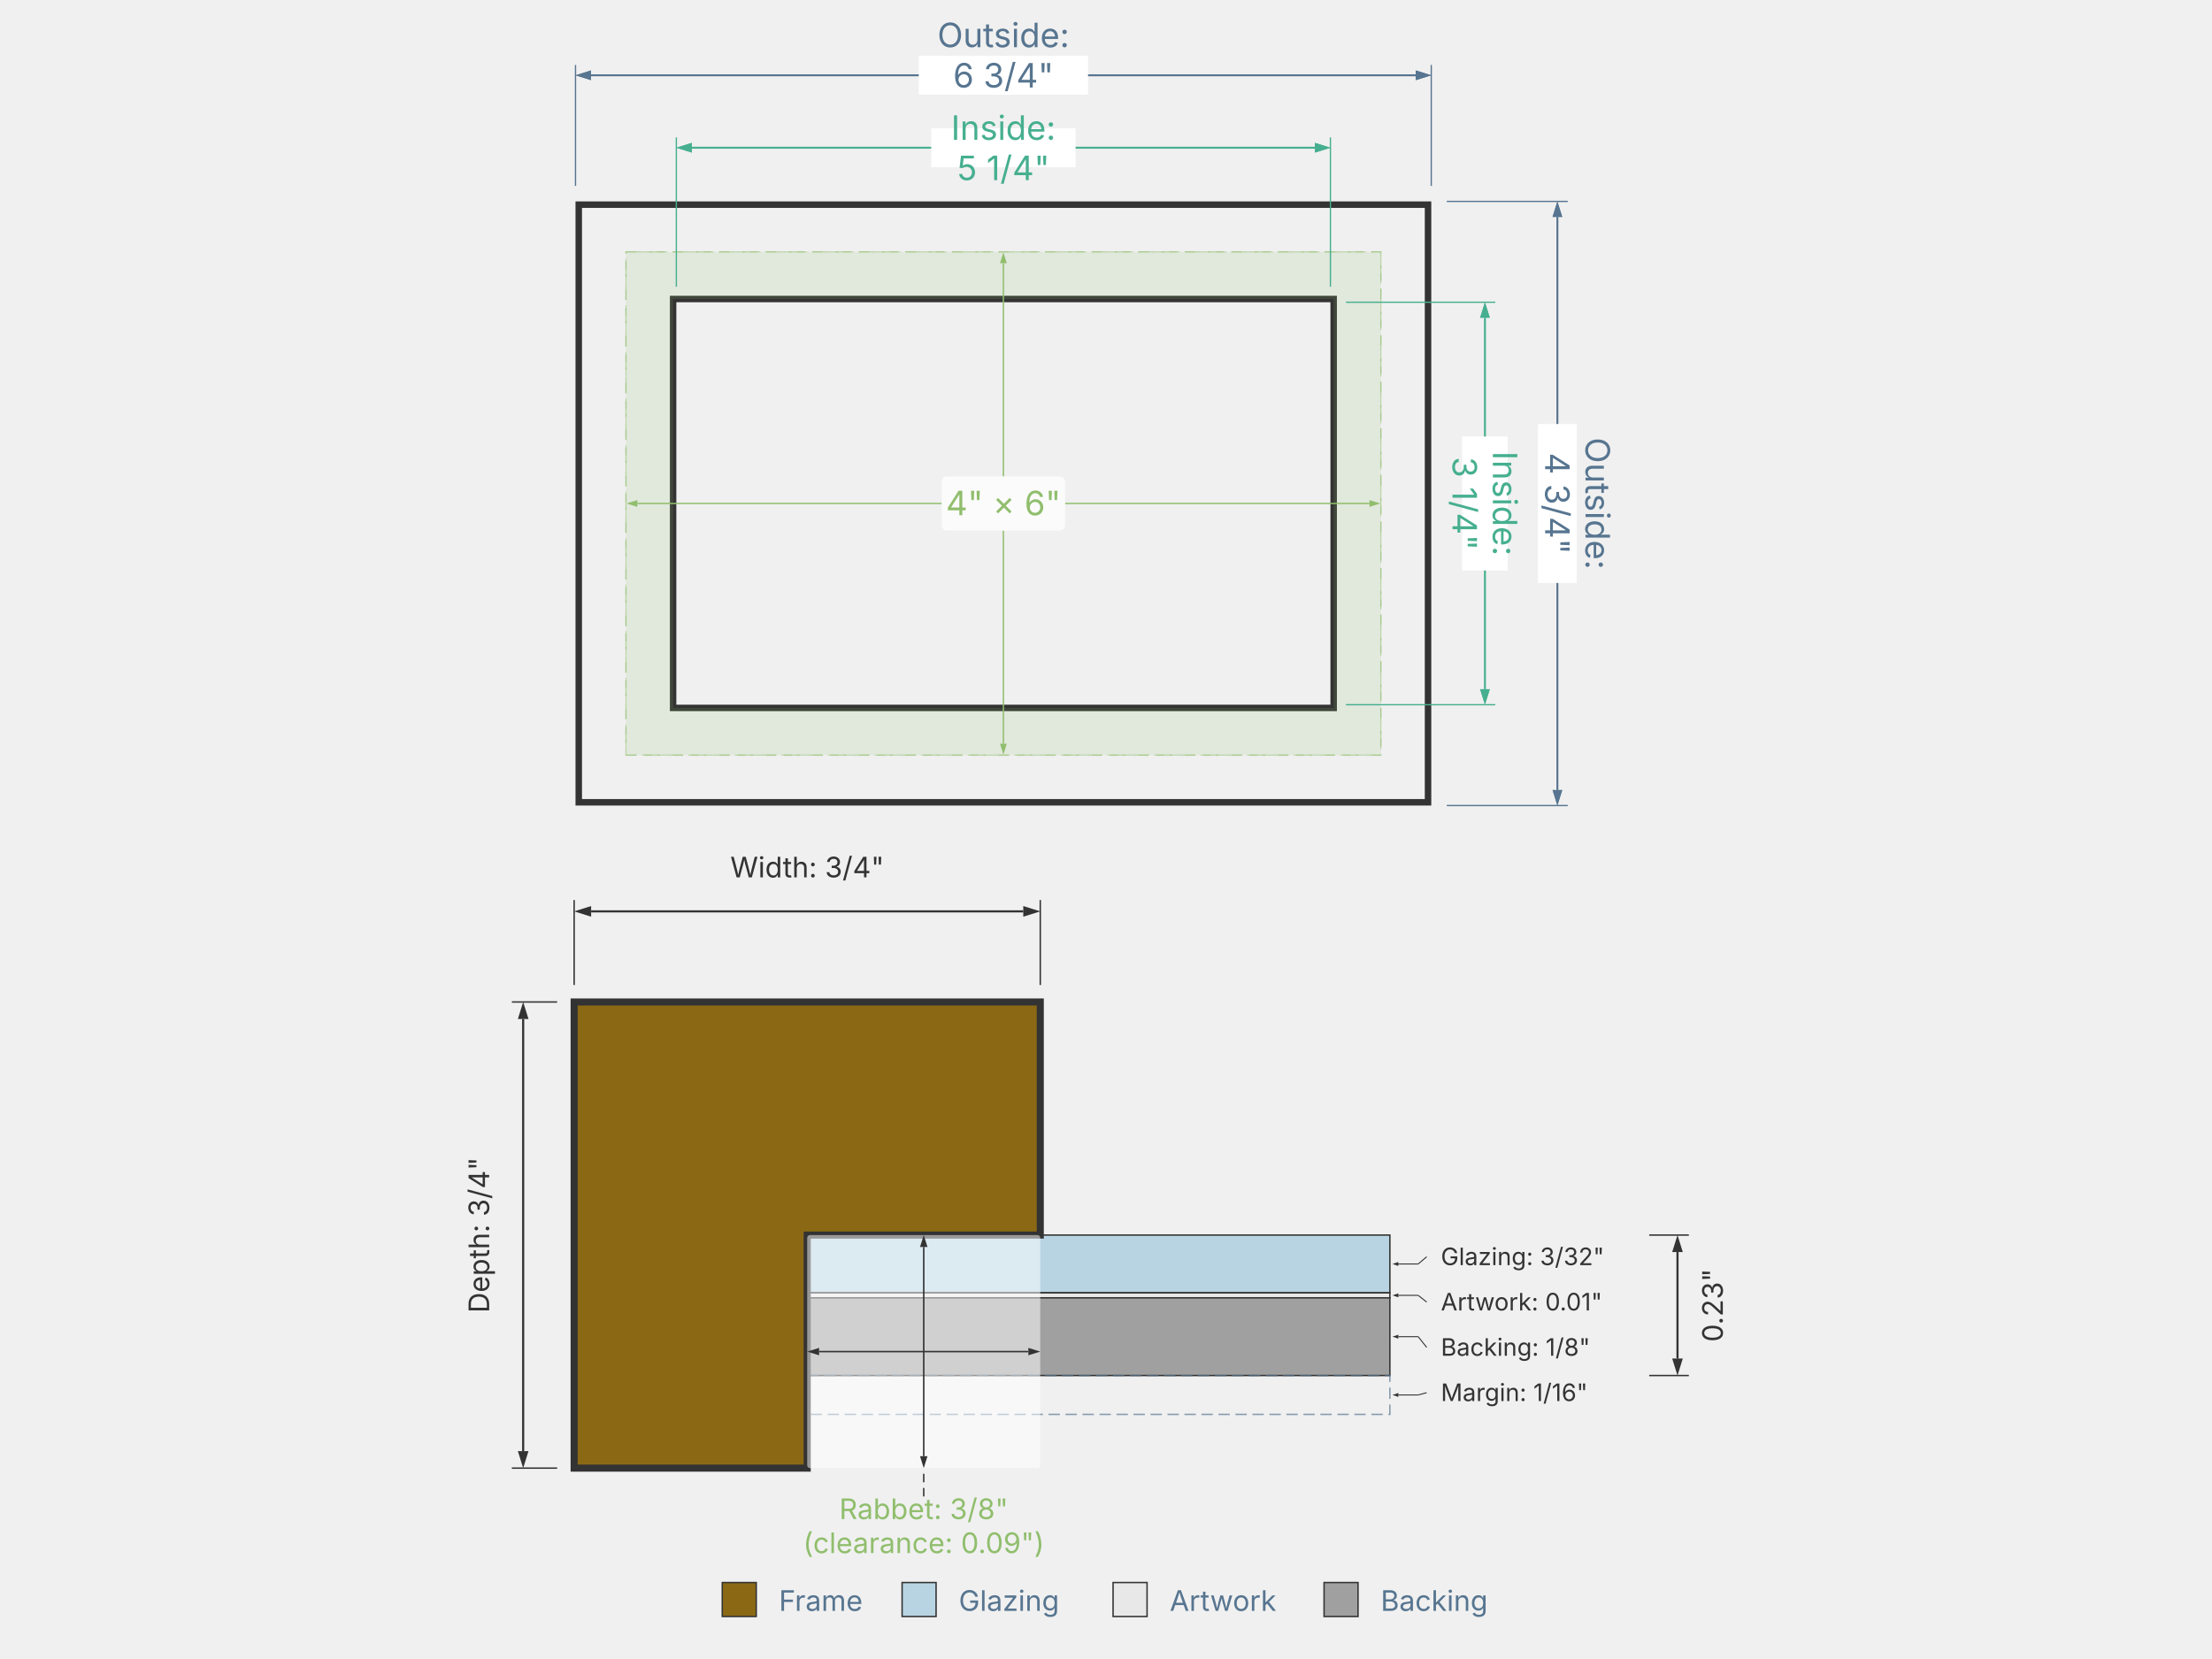
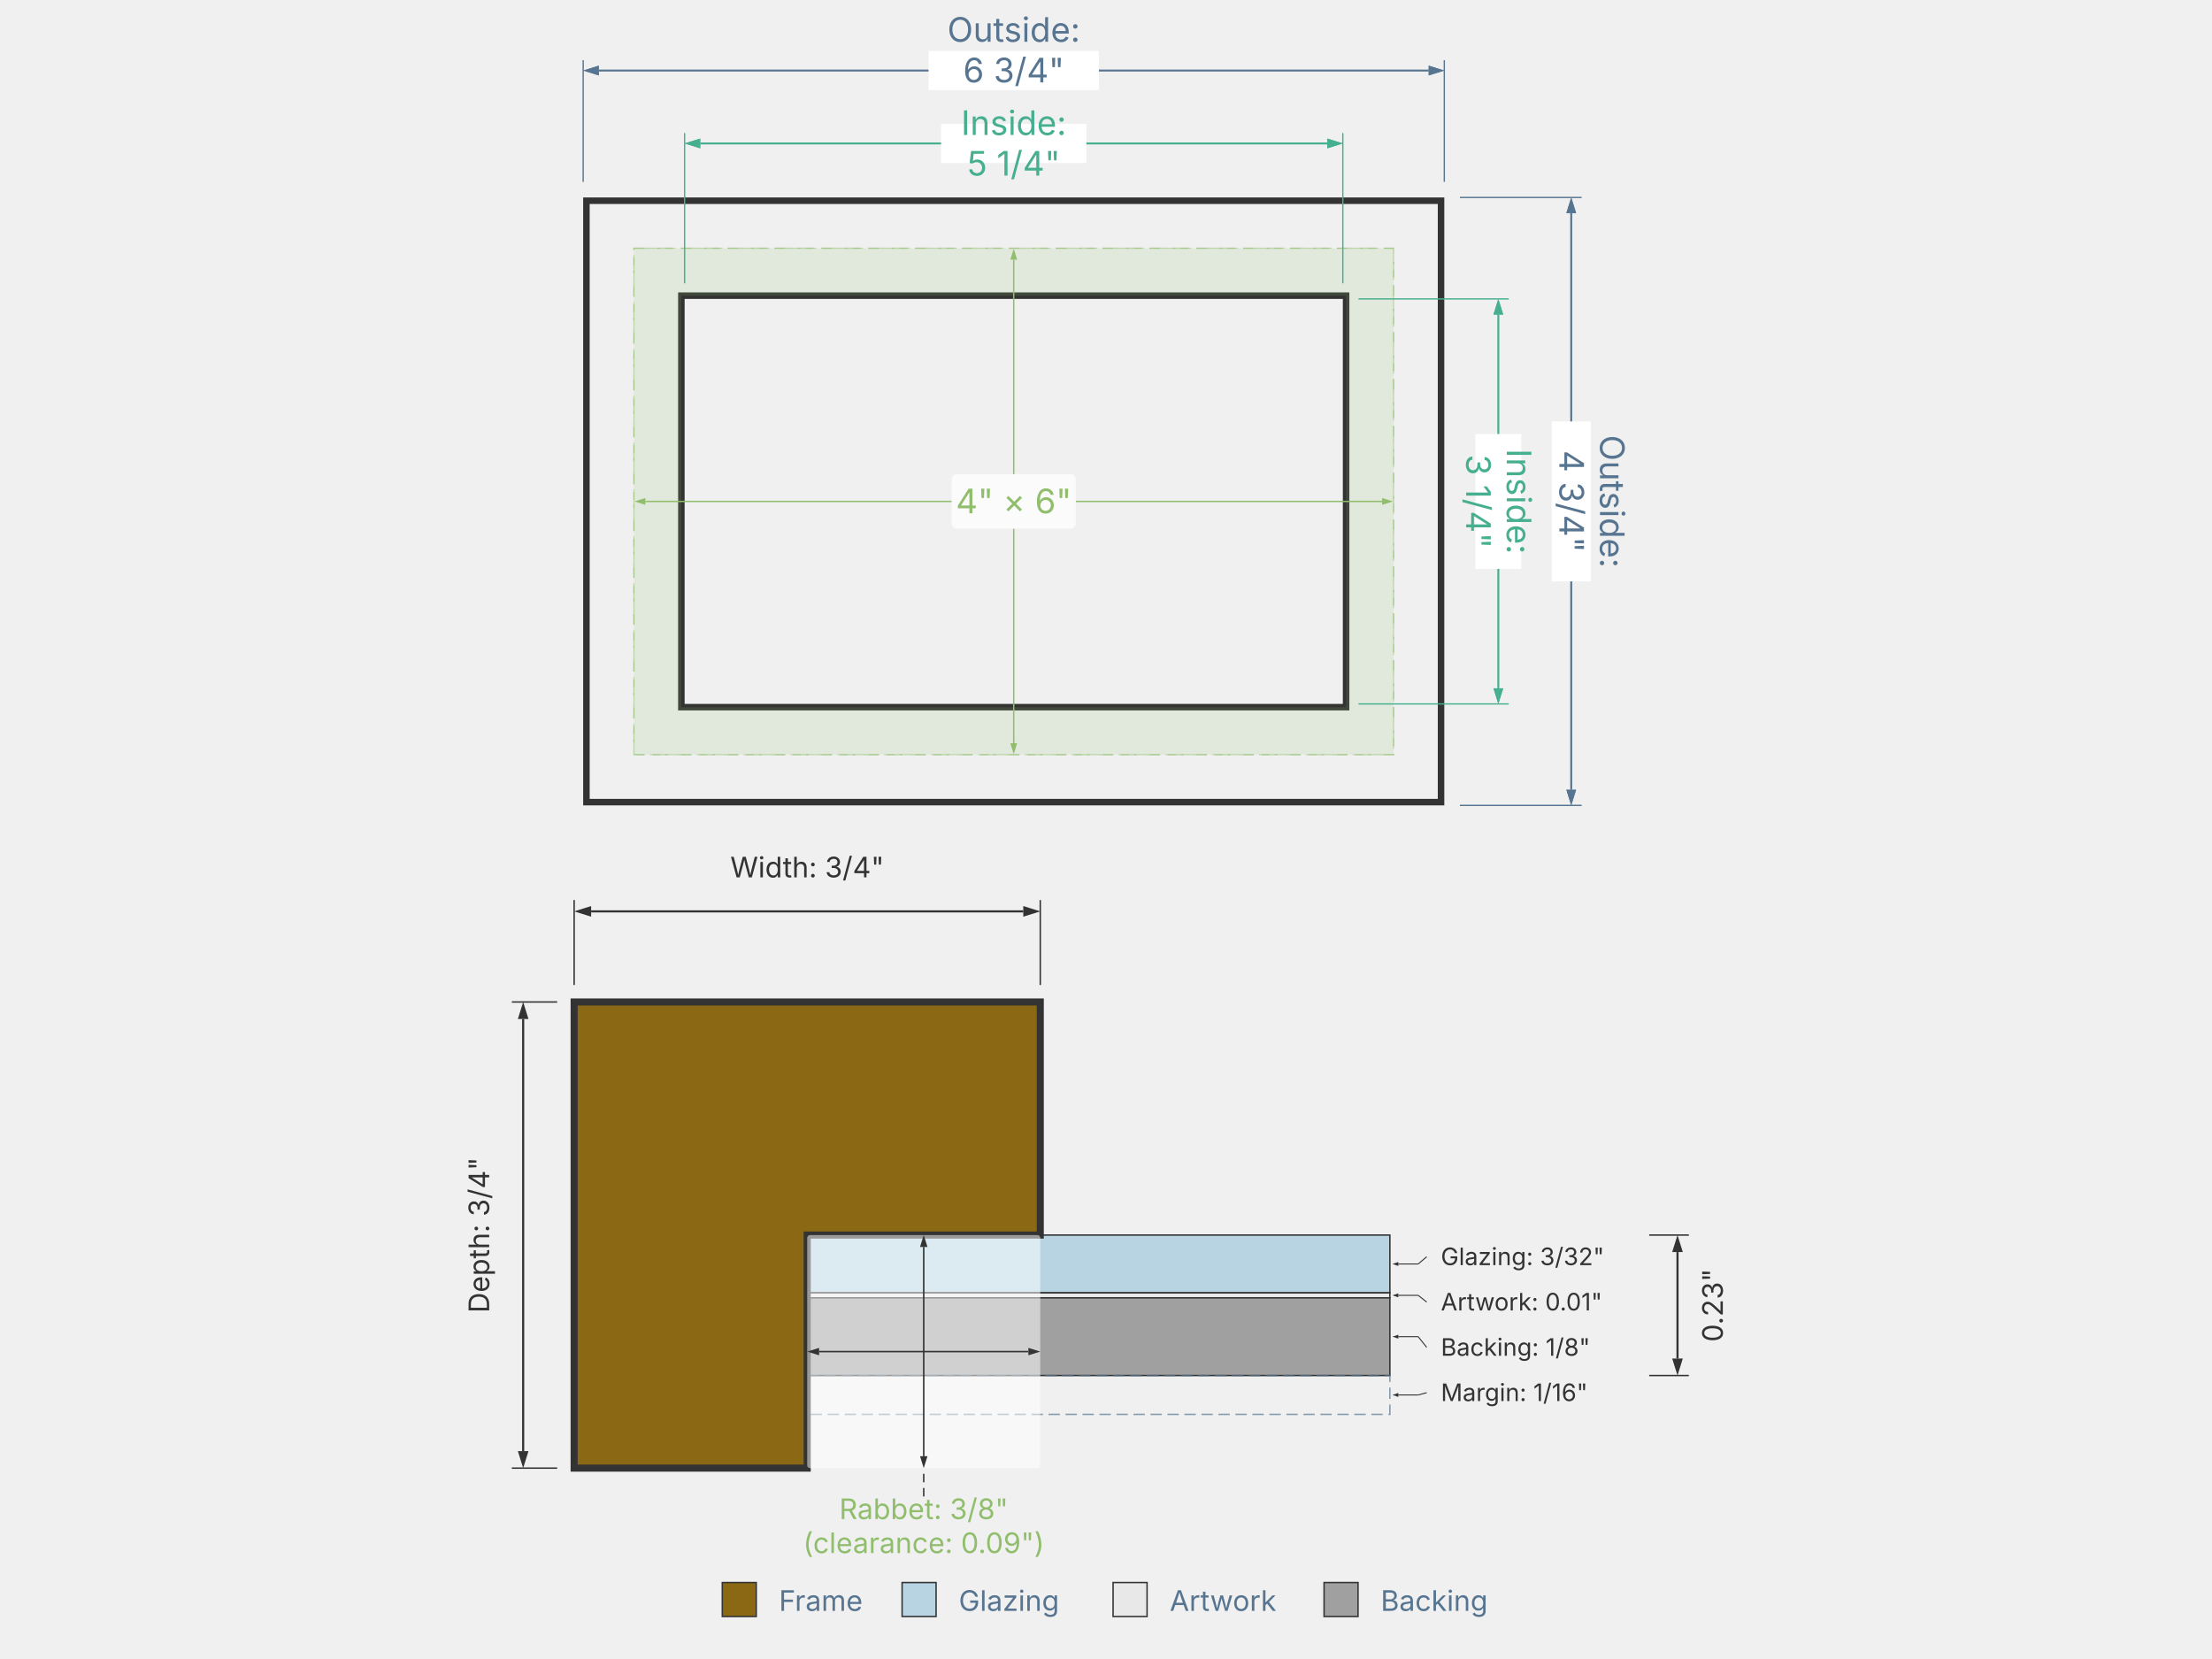
<svg xmlns="http://www.w3.org/2000/svg" viewBox="0 0 800.00 600.00">
-   <g id="plan-view" transform="translate(-11.39, 7.58) scale(0.9357)">
+   <g id="plan-view" transform="translate(-10.01, 5.74) scale(0.9416)">
    <defs>
      <pattern id="hatch" patternUnits="userSpaceOnUse" width="4" height="4">
        <path d="M-1,1 l2,-2 M0,4 l4,-4 M3,5 l2,-2" stroke="#CCCCCC" stroke-width="0.5" />
      </pattern>
    </defs>
    <g id="geometry">
      <rect x="235.87" y="71.00" width="328.26" height="231.00" stroke="#333333" stroke-width="2.5" fill="none" />
      <rect x="272.34" y="107.47" width="255.32" height="158.05" stroke="#333333" stroke-width="2.5" fill="none" />
    </g>
    <g id="rabbet-overlap">
      <path d="M254.11,89.24 h291.79 v194.53 h-291.79 Z M272.34,107.47 v158.05 h255.32 v-158.05 Z" fill="#90be6d" fill-opacity="0.15" fill-rule="evenodd" stroke="none" />
      <rect x="254.11" y="89.24" width="291.79" height="194.53" fill="none" stroke="#90be6d" stroke-width="0.40" stroke-dasharray="4,2" stroke-opacity="0.5" />
    </g>
    <g id="content-boundary">
      <rect x="254.11" y="89.24" width="291.79" height="194.53" stroke="#90be6d" stroke-width="0.5" stroke-dasharray="6,3" fill="none" opacity="0.5" />
    </g>
    <g id="dimensions">
      <g class="dimension">
        <line x1="273.59" y1="102.72" x2="273.59" y2="45.00" stroke="#46af8f" stroke-width="0.5" />
        <line x1="526.41" y1="102.72" x2="526.41" y2="45.00" stroke="#46af8f" stroke-width="0.5" />
        <polygon points="273.59,49.00 279.59,50.88 279.59,47.12" fill="#46af8f" data-arrow="true" />
        <line x1="279.59" y1="49.00" x2="520.41" y2="49.00" stroke="#46af8f" stroke-width="0.75" />
        <polygon points="526.41,49.00 520.41,47.12 520.41,50.88" fill="#46af8f" data-arrow="true" />
        <rect x="372.10" y="41.50" width="55.80" height="15.00" fill="#FFFFFF" stroke="none" />
        <polygon points="273.59,49.00 279.59,50.88 279.59,47.12" fill="#46af8f" data-arrow="true" />
        <polygon points="526.41,49.00 520.41,47.12 520.41,50.88" fill="#46af8f" data-arrow="true" />
      </g>
      <g class="dimension">
        <line x1="234.62" y1="63.75" x2="234.62" y2="17.00" stroke="#577590" stroke-width="0.5" />
        <line x1="565.38" y1="63.75" x2="565.38" y2="17.00" stroke="#577590" stroke-width="0.5" />
        <polygon points="234.62,21.00 240.62,22.88 240.62,19.12" fill="#577590" data-arrow="true" />
        <line x1="240.62" y1="21.00" x2="559.38" y2="21.00" stroke="#577590" stroke-width="0.75" />
        <polygon points="565.38,21.00 559.38,19.12 559.38,22.88" fill="#577590" data-arrow="true" />
        <rect x="367.28" y="13.50" width="65.44" height="15.00" fill="#FFFFFF" stroke="none" />
        <polygon points="234.62,21.00 240.62,22.88 240.62,19.12" fill="#577590" data-arrow="true" />
        <polygon points="565.38,21.00 559.38,19.12 559.38,22.88" fill="#577590" data-arrow="true" />
      </g>
      <g class="dimension">
        <line x1="532.41" y1="108.72" x2="590.13" y2="108.72" stroke="#46af8f" stroke-width="0.5" />
        <line x1="532.41" y1="264.28" x2="590.13" y2="264.28" stroke="#46af8f" stroke-width="0.5" />
        <polygon points="586.13,108.72 584.26,114.72 588.01,114.72" fill="#46af8f" data-arrow="true" />
        <line x1="586.13" y1="114.72" x2="586.13" y2="258.28" stroke="#46af8f" stroke-width="0.75" />
        <polygon points="586.13,264.28 588.01,258.28 584.26,258.28" fill="#46af8f" data-arrow="true" />
        <rect x="577.33" y="160.60" width="17.60" height="51.80" fill="#FFFFFF" stroke="none" />
        <polygon points="586.13,108.72 584.26,114.72 588.01,114.72" fill="#46af8f" data-arrow="true" />
        <polygon points="586.13,264.28 588.01,258.28 584.26,258.28" fill="#46af8f" data-arrow="true" />
      </g>
      <g class="dimension">
        <line x1="571.38" y1="69.75" x2="618.13" y2="69.75" stroke="#577590" stroke-width="0.5" />
        <line x1="571.38" y1="303.25" x2="618.13" y2="303.25" stroke="#577590" stroke-width="0.5" />
        <polygon points="614.13,69.75 612.26,75.75 616.01,75.75" fill="#577590" data-arrow="true" />
        <line x1="614.13" y1="75.75" x2="614.13" y2="297.25" stroke="#577590" stroke-width="0.75" />
        <polygon points="614.13,303.25 616.01,297.25 612.26,297.25" fill="#577590" data-arrow="true" />
        <rect x="606.63" y="155.78" width="15.00" height="61.44" fill="#FFFFFF" stroke="none" />
        <polygon points="614.13,69.75 612.26,75.75 616.01,75.75" fill="#577590" data-arrow="true" />
        <polygon points="614.13,303.25 616.01,297.25 612.26,297.25" fill="#577590" data-arrow="true" />
      </g>
-       <text transform="translate(400.00, 41.20)" fill="#46af8f" font-family="Inter, system-ui, -apple-system, sans-serif" font-size="13px" text-anchor="middle" dominant-baseline="central">Inside:</text>
-       <text transform="translate(400.00, 56.80)" fill="#46af8f" font-family="Inter, system-ui, -apple-system, sans-serif" font-size="13px" text-anchor="middle" dominant-baseline="central">5 1/4"</text>
-       <text transform="translate(400.00, 5.40)" fill="#577590" font-family="Inter, system-ui, -apple-system, sans-serif" font-size="13px" text-anchor="middle" dominant-baseline="central">Outside:</text>
-       <text transform="translate(400.00, 21.00)" fill="#577590" font-family="Inter, system-ui, -apple-system, sans-serif" font-size="13px" text-anchor="middle" dominant-baseline="central">6 3/4"</text>
-       <text transform="rotate(90 593.93 186.50)" x="593.93" y="186.50" fill="#46af8f" font-family="Inter, system-ui, -apple-system, sans-serif" font-size="13px" text-anchor="middle" dominant-baseline="central">Inside:</text>
-       <text transform="rotate(90 578.33 186.50)" x="578.33" y="186.50" fill="#46af8f" font-family="Inter, system-ui, -apple-system, sans-serif" font-size="13px" text-anchor="middle" dominant-baseline="central">3 1/4"</text>
-       <text transform="rotate(90 629.73 186.50)" x="629.73" y="186.50" fill="#577590" font-family="Inter, system-ui, -apple-system, sans-serif" font-size="13px" text-anchor="middle" dominant-baseline="central">Outside:</text>
-       <text transform="rotate(90 614.13 186.50)" x="614.13" y="186.50" fill="#577590" font-family="Inter, system-ui, -apple-system, sans-serif" font-size="13px" text-anchor="middle" dominant-baseline="central">4 3/4"</text>
+       <text transform="translate(400.00, 45.75)" fill="#46af8f" font-family="Inter, system-ui, -apple-system, sans-serif" font-size="13px" text-anchor="middle">Inside:</text>
+       <text transform="translate(400.00, 61.35)" fill="#46af8f" font-family="Inter, system-ui, -apple-system, sans-serif" font-size="13px" text-anchor="middle">5 1/4"</text>
+       <text transform="translate(400.00, 9.95)" fill="#577590" font-family="Inter, system-ui, -apple-system, sans-serif" font-size="13px" text-anchor="middle">Outside:</text>
+       <text transform="translate(400.00, 25.55)" fill="#577590" font-family="Inter, system-ui, -apple-system, sans-serif" font-size="13px" text-anchor="middle">6 3/4"</text>
+       <text transform="rotate(90 593.93 186.50)" x="593.93" y="191.05" fill="#46af8f" font-family="Inter, system-ui, -apple-system, sans-serif" font-size="13px" text-anchor="middle">Inside:</text>
+       <text transform="rotate(90 578.33 186.50)" x="578.33" y="191.05" fill="#46af8f" font-family="Inter, system-ui, -apple-system, sans-serif" font-size="13px" text-anchor="middle">3 1/4"</text>
+       <text transform="rotate(90 629.73 186.50)" x="629.73" y="191.05" fill="#577590" font-family="Inter, system-ui, -apple-system, sans-serif" font-size="13px" text-anchor="middle">Outside:</text>
+       <text transform="rotate(90 614.13 186.50)" x="614.13" y="191.05" fill="#577590" font-family="Inter, system-ui, -apple-system, sans-serif" font-size="13px" text-anchor="middle">4 3/4"</text>
    </g>
    <g id="artwork-indicator">
      <polygon points="254.31,186.50 258.51,187.81 258.51,185.19" fill="#90be6d" data-arrow="true" />
      <line x1="258.51" y1="186.50" x2="376.17" y2="186.50" stroke="#90be6d" stroke-width="0.525" />
      <line x1="423.83" y1="186.50" x2="541.49" y2="186.50" stroke="#90be6d" stroke-width="0.525" />
      <polygon points="545.69,186.50 541.49,185.19 541.49,187.81" fill="#90be6d" data-arrow="true" />
      <polygon points="400.00,89.44 398.69,93.64 401.31,93.64" fill="#90be6d" data-arrow="true" />
      <line x1="400.00" y1="93.64" x2="400.00" y2="176.05" stroke="#90be6d" stroke-width="0.525" />
      <line x1="400.00" y1="196.95" x2="400.00" y2="279.36" stroke="#90be6d" stroke-width="0.525" />
      <polygon points="400.00,283.56 401.31,279.36 398.69,279.36" fill="#90be6d" data-arrow="true" />
      <rect x="376.17" y="176.05" width="47.65" height="20.90" fill="#FFFFFF" fill-opacity="0.75" stroke="none" rx="2" />
      <text transform="translate(400.00, 191.05)" fill="#90be6d" font-family="Inter, system-ui, -apple-system, sans-serif" font-size="13.00px" text-anchor="middle">4" × 6"</text>
    </g>
  </g>
  <g id="section-view" transform="translate(-9.68, 310.15) scale(1.0242)">
    <defs>
      <pattern id="hatch" patternUnits="userSpaceOnUse" width="4" height="4">
        <path d="M-1,1 l2,-2 M0,4 l4,-4 M3,5 l2,-2" stroke="#CCCCCC" stroke-width="0.5" />
      </pattern>
    </defs>
    <g id="section-content" transform="translate(2.50, 0)">
      <g id="section-geometry">
        <rect x="291.99" y="133.30" width="205.75" height="20.41" stroke="#333333" stroke-width="0.5" fill="#B8D4E3" />
        <rect x="291.99" y="153.71" width="205.75" height="1.76" stroke="#333333" stroke-width="0.5" fill="#E8E8E8" />
        <rect x="291.99" y="155.47" width="205.75" height="27.43" stroke="#333333" stroke-width="0.5" fill="#A0A0A0" />
        <rect x="291.99" y="182.90" width="205.75" height="13.72" stroke="#577590" stroke-width="0.5" stroke-dasharray="4,2" fill="none" opacity="0.7" />
        <polygon points="209.69,51.00 374.29,51.00 374.29,133.30 291.99,133.30 291.99,215.60 209.69,215.60" stroke="#333333" stroke-width="2.5" fill="#8B6914" />
      </g>
      <g id="section-dimensions">
        <line x1="203.69" y1="51.00" x2="187.69" y2="51.00" stroke="#333333" stroke-width="0.5" />
        <line x1="203.69" y1="215.60" x2="187.69" y2="215.60" stroke="#333333" stroke-width="0.5" />
        <polygon points="191.69,51.00 189.82,57.00 193.57,57.00" fill="#333333" data-arrow="true" />
        <line x1="191.69" y1="57.00" x2="191.69" y2="209.60" stroke="#333333" stroke-width="0.75" />
        <polygon points="191.69,215.60 193.57,209.60 189.82,209.60" fill="#333333" data-arrow="true" />
        <text x="179.69" y="133.30" fill="#333333" font-family="Inter, system-ui, -apple-system, sans-serif" font-size="10px" text-anchor="middle" transform="rotate(-90 179.69 133.30)">Depth: 3/4"</text>
        <line x1="209.69" y1="45.00" x2="209.69" y2="15.00" stroke="#333333" stroke-width="0.5" />
        <line x1="374.29" y1="45.00" x2="374.29" y2="15.00" stroke="#333333" stroke-width="0.5" />
        <polygon points="209.69,19.00 215.69,20.88 215.69,17.12" fill="#333333" data-arrow="true" />
        <line x1="215.69" y1="19.00" x2="368.29" y2="19.00" stroke="#333333" stroke-width="0.75" />
        <polygon points="374.29,19.00 368.29,17.12 368.29,20.88" fill="#333333" data-arrow="true" />
        <text transform="translate(291.99, 7.00)" fill="#333333" font-family="Inter, system-ui, -apple-system, sans-serif" font-size="10px" text-anchor="middle">Width: 3/4"</text>
        <rect x="291.99" y="133.30" width="82.30" height="82.30" fill="#FFFFFF" fill-opacity="0.5" stroke="none" rx="1" />
        <polygon points="291.99,174.45 296.19,175.76 296.19,173.14" fill="#333333" data-arrow="true" />
        <line x1="296.19" y1="174.45" x2="370.09" y2="174.45" stroke="#333333" stroke-width="0.525" />
        <polygon points="374.29,174.45 370.09,173.14 370.09,175.76" fill="#333333" data-arrow="true" />
        <polygon points="333.14,133.30 331.83,137.50 334.46,137.50" fill="#333333" data-arrow="true" />
        <line x1="333.14" y1="137.50" x2="333.14" y2="211.40" stroke="#333333" stroke-width="0.525" />
        <polygon points="333.14,215.60 334.46,211.40 331.83,211.40" fill="#333333" data-arrow="true" />
        <polygon points="498.64,143.51 500.74,144.21 500.74,142.81" fill="#333333" data-arrow="true" />
        <line x1="500.74" y1="143.51" x2="507.74" y2="143.51" stroke="#333333" stroke-width="0.35" />
        <line x1="507.74" y1="143.51" x2="510.74" y2="140.96" stroke="#333333" stroke-width="0.35" />
        <text transform="translate(515.74, 143.92)" fill="#333333" font-family="Inter, system-ui, -apple-system, sans-serif" font-size="8.5px">Glazing: 3/32"</text>
        <polygon points="498.64,154.59 500.74,155.29 500.74,153.89" fill="#333333" data-arrow="true" />
        <line x1="500.74" y1="154.59" x2="507.74" y2="154.59" stroke="#333333" stroke-width="0.35" />
        <line x1="507.74" y1="154.59" x2="510.74" y2="156.96" stroke="#333333" stroke-width="0.35" />
        <text transform="translate(515.74, 159.92)" fill="#333333" font-family="Inter, system-ui, -apple-system, sans-serif" font-size="8.5px">Artwork: 0.01"</text>
        <polygon points="498.64,169.18 500.74,169.88 500.74,168.48" fill="#333333" data-arrow="true" />
        <line x1="500.74" y1="169.18" x2="507.74" y2="169.18" stroke="#333333" stroke-width="0.35" />
        <line x1="507.74" y1="169.18" x2="510.74" y2="172.96" stroke="#333333" stroke-width="0.35" />
        <text transform="translate(515.74, 175.92)" fill="#333333" font-family="Inter, system-ui, -apple-system, sans-serif" font-size="8.5px">Backing: 1/8"</text>
        <polygon points="498.64,189.76 500.74,190.46 500.74,189.06" fill="#333333" data-arrow="true" />
        <line x1="500.74" y1="189.76" x2="507.74" y2="189.76" stroke="#333333" stroke-width="0.35" />
        <line x1="507.74" y1="189.76" x2="510.74" y2="188.96" stroke="#333333" stroke-width="0.35" />
        <text transform="translate(515.74, 191.92)" fill="#333333" font-family="Inter, system-ui, -apple-system, sans-serif" font-size="8.5px">Margin: 1/16"</text>
        <line x1="589.31" y1="133.30" x2="603.31" y2="133.30" stroke="#333333" stroke-width="0.5" />
        <line x1="589.31" y1="182.90" x2="603.31" y2="182.90" stroke="#333333" stroke-width="0.5" />
        <polygon points="599.31,133.30 597.43,139.30 601.18,139.30" fill="#333333" data-arrow="true" />
        <line x1="599.31" y1="139.30" x2="599.31" y2="176.90" stroke="#333333" stroke-width="0.75" />
        <polygon points="599.31,182.90 601.18,176.90 597.43,176.90" fill="#333333" data-arrow="true" />
        <text x="615.31" y="158.10" fill="#333333" font-family="Inter, system-ui, -apple-system, sans-serif" font-size="10px" text-anchor="middle" transform="rotate(-90 615.31 158.10)">0.23"</text>
        <line x1="333.14" y1="217.60" x2="333.14" y2="227.60" stroke="#333333" stroke-width="0.5" stroke-dasharray="3,2" />
        <text transform="translate(333.14, 233.60)" fill="#90be6d" font-family="Inter, system-ui, -apple-system, sans-serif" font-size="10px" text-anchor="middle">Rabbet: 3/8"</text>
        <text transform="translate(333.14, 245.60)" fill="#90be6d" font-family="Inter, system-ui, -apple-system, sans-serif" font-size="10px" text-anchor="middle">(clearance: 0.09")</text>
      </g>
    </g>
    <g id="legend">
      <rect x="264.50" y="256.00" width="12" height="12" fill="#8B6914" stroke="#333333" stroke-width="0.5" />
      <text transform="translate(284.50, 266.00)" fill="#577590" font-family="Inter, system-ui, -apple-system, sans-serif" font-size="10px">Frame</text>
      <rect x="328.00" y="256.00" width="12" height="12" fill="#B8D4E3" stroke="#333333" stroke-width="0.5" />
      <text transform="translate(348.00, 266.00)" fill="#577590" font-family="Inter, system-ui, -apple-system, sans-serif" font-size="10px">Glazing</text>
      <rect x="402.50" y="256.00" width="12" height="12" fill="#E8E8E8" stroke="#333333" stroke-width="0.5" />
      <text transform="translate(422.50, 266.00)" fill="#577590" font-family="Inter, system-ui, -apple-system, sans-serif" font-size="10px">Artwork</text>
      <rect x="477.00" y="256.00" width="12" height="12" fill="#A0A0A0" stroke="#333333" stroke-width="0.5" />
      <text transform="translate(497.00, 266.00)" fill="#577590" font-family="Inter, system-ui, -apple-system, sans-serif" font-size="10px">Backing</text>
    </g>
  </g>
</svg>
